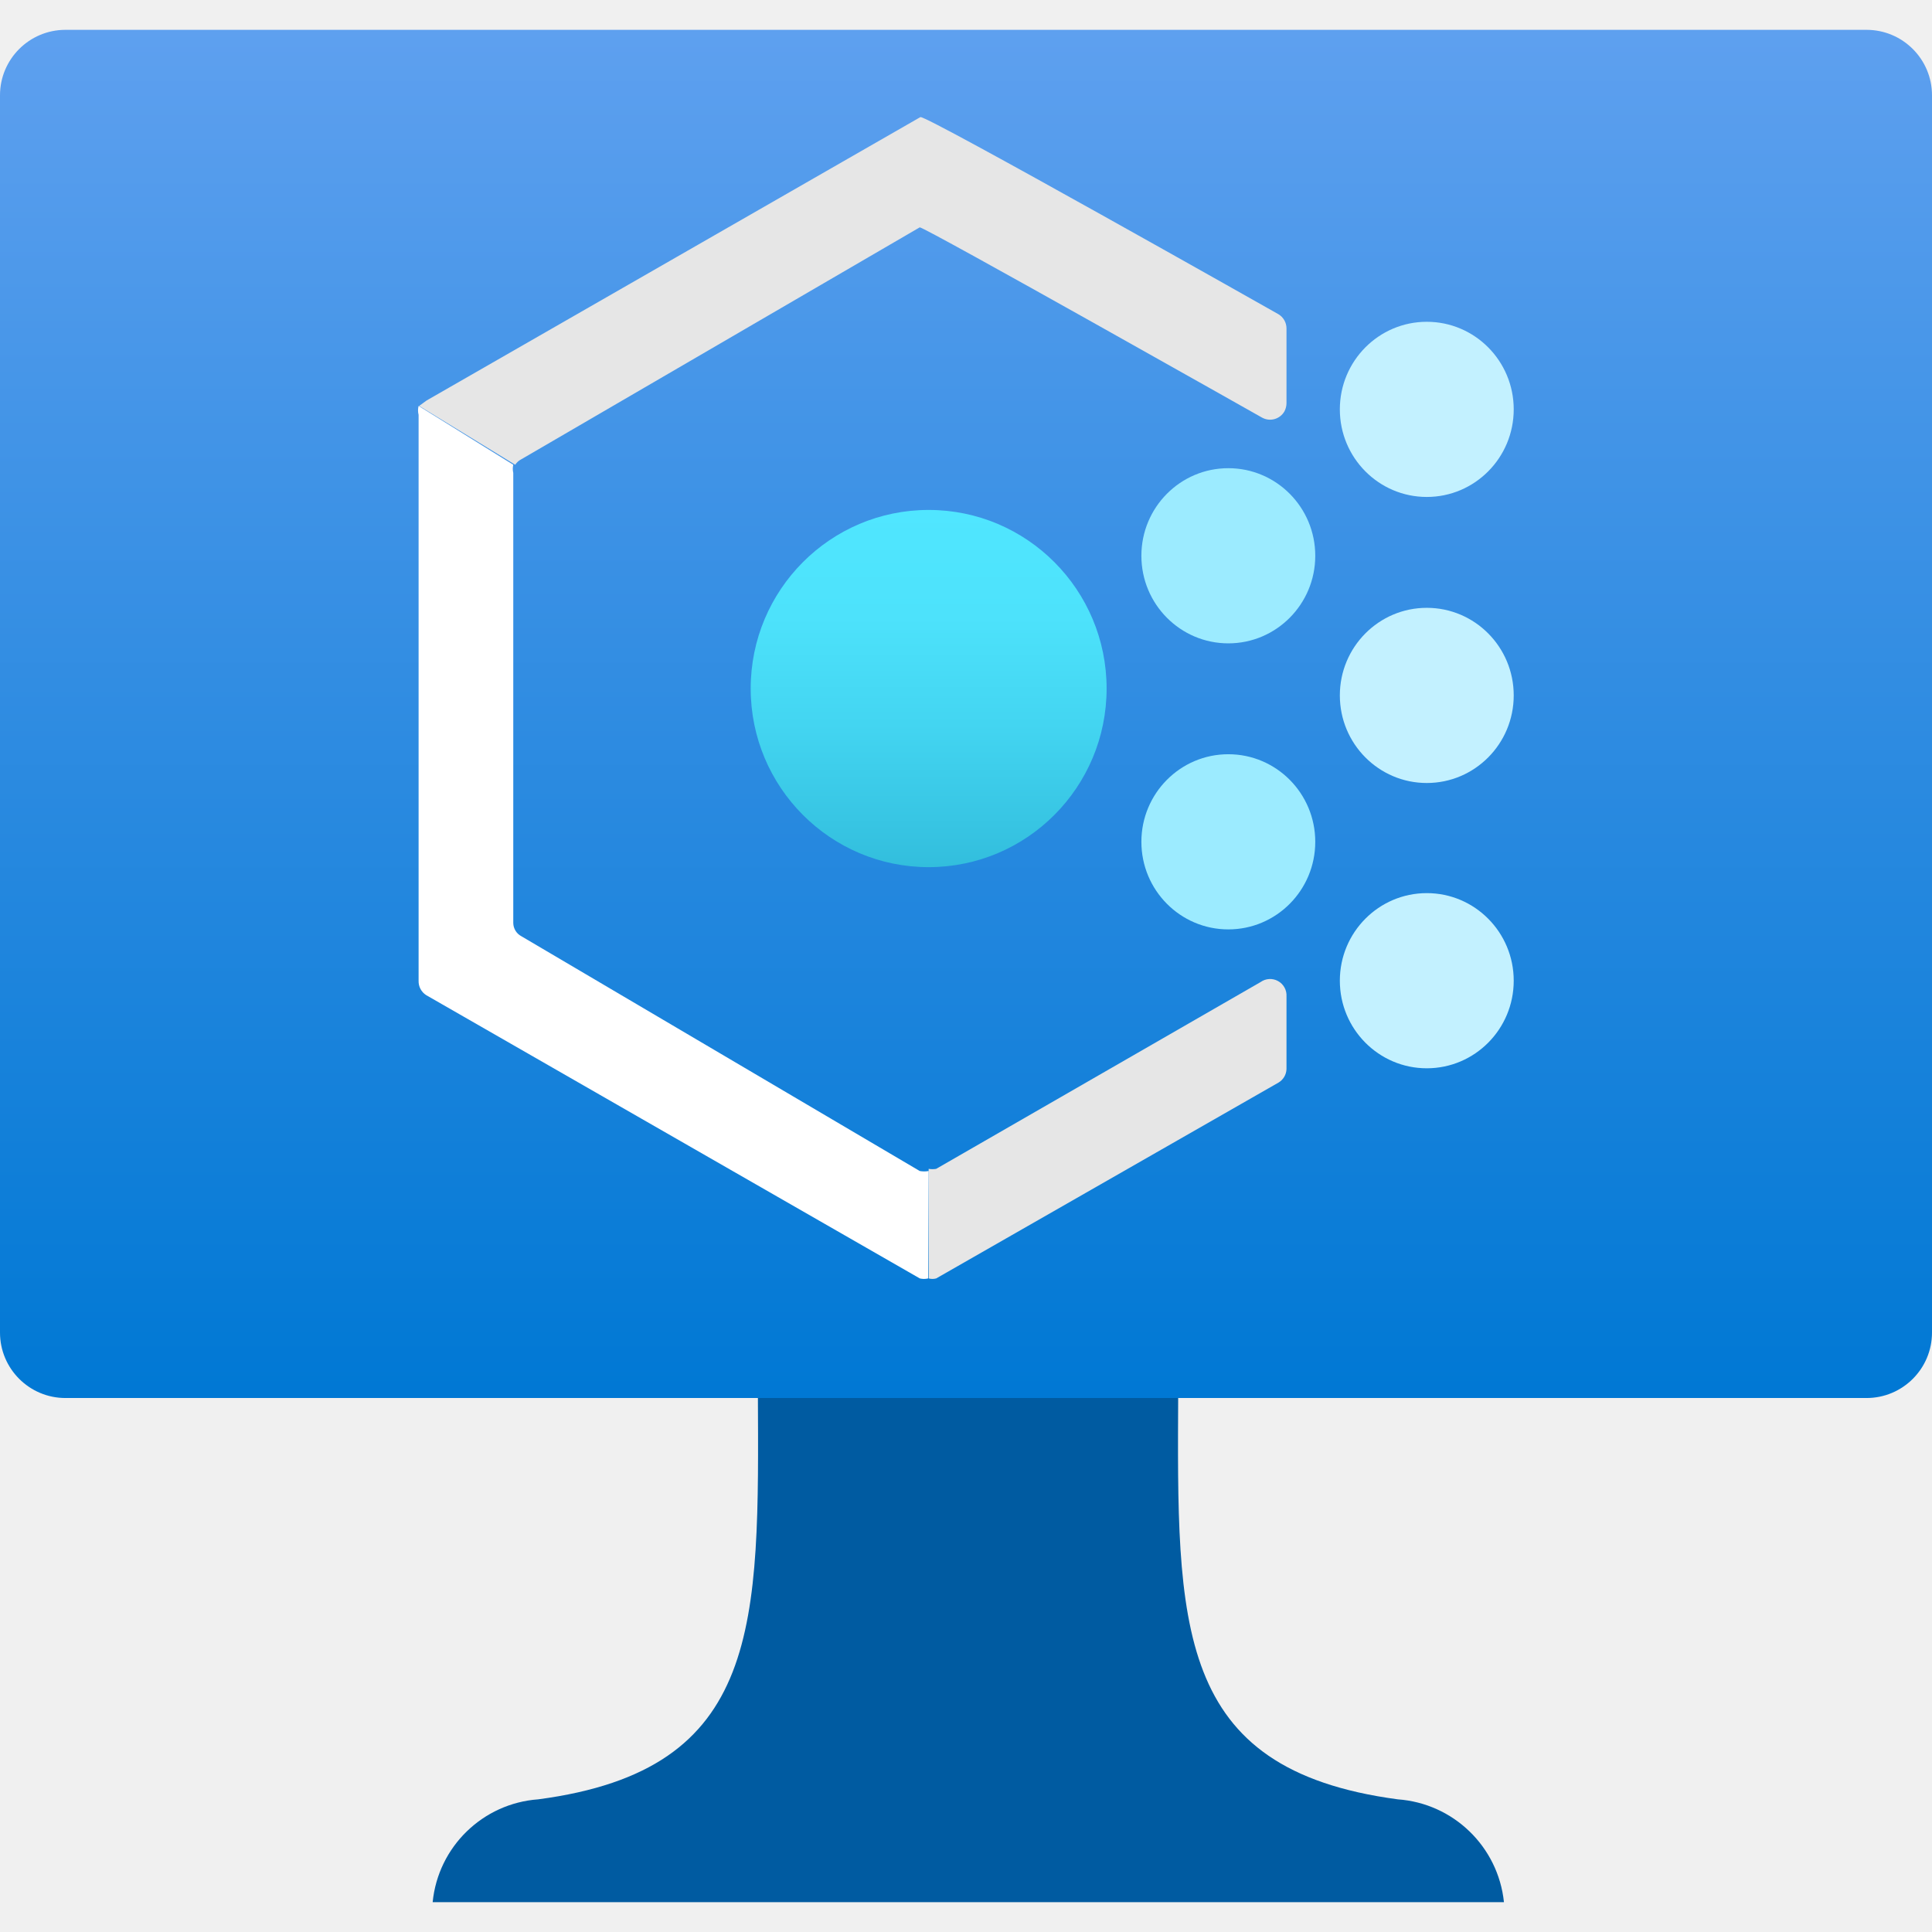
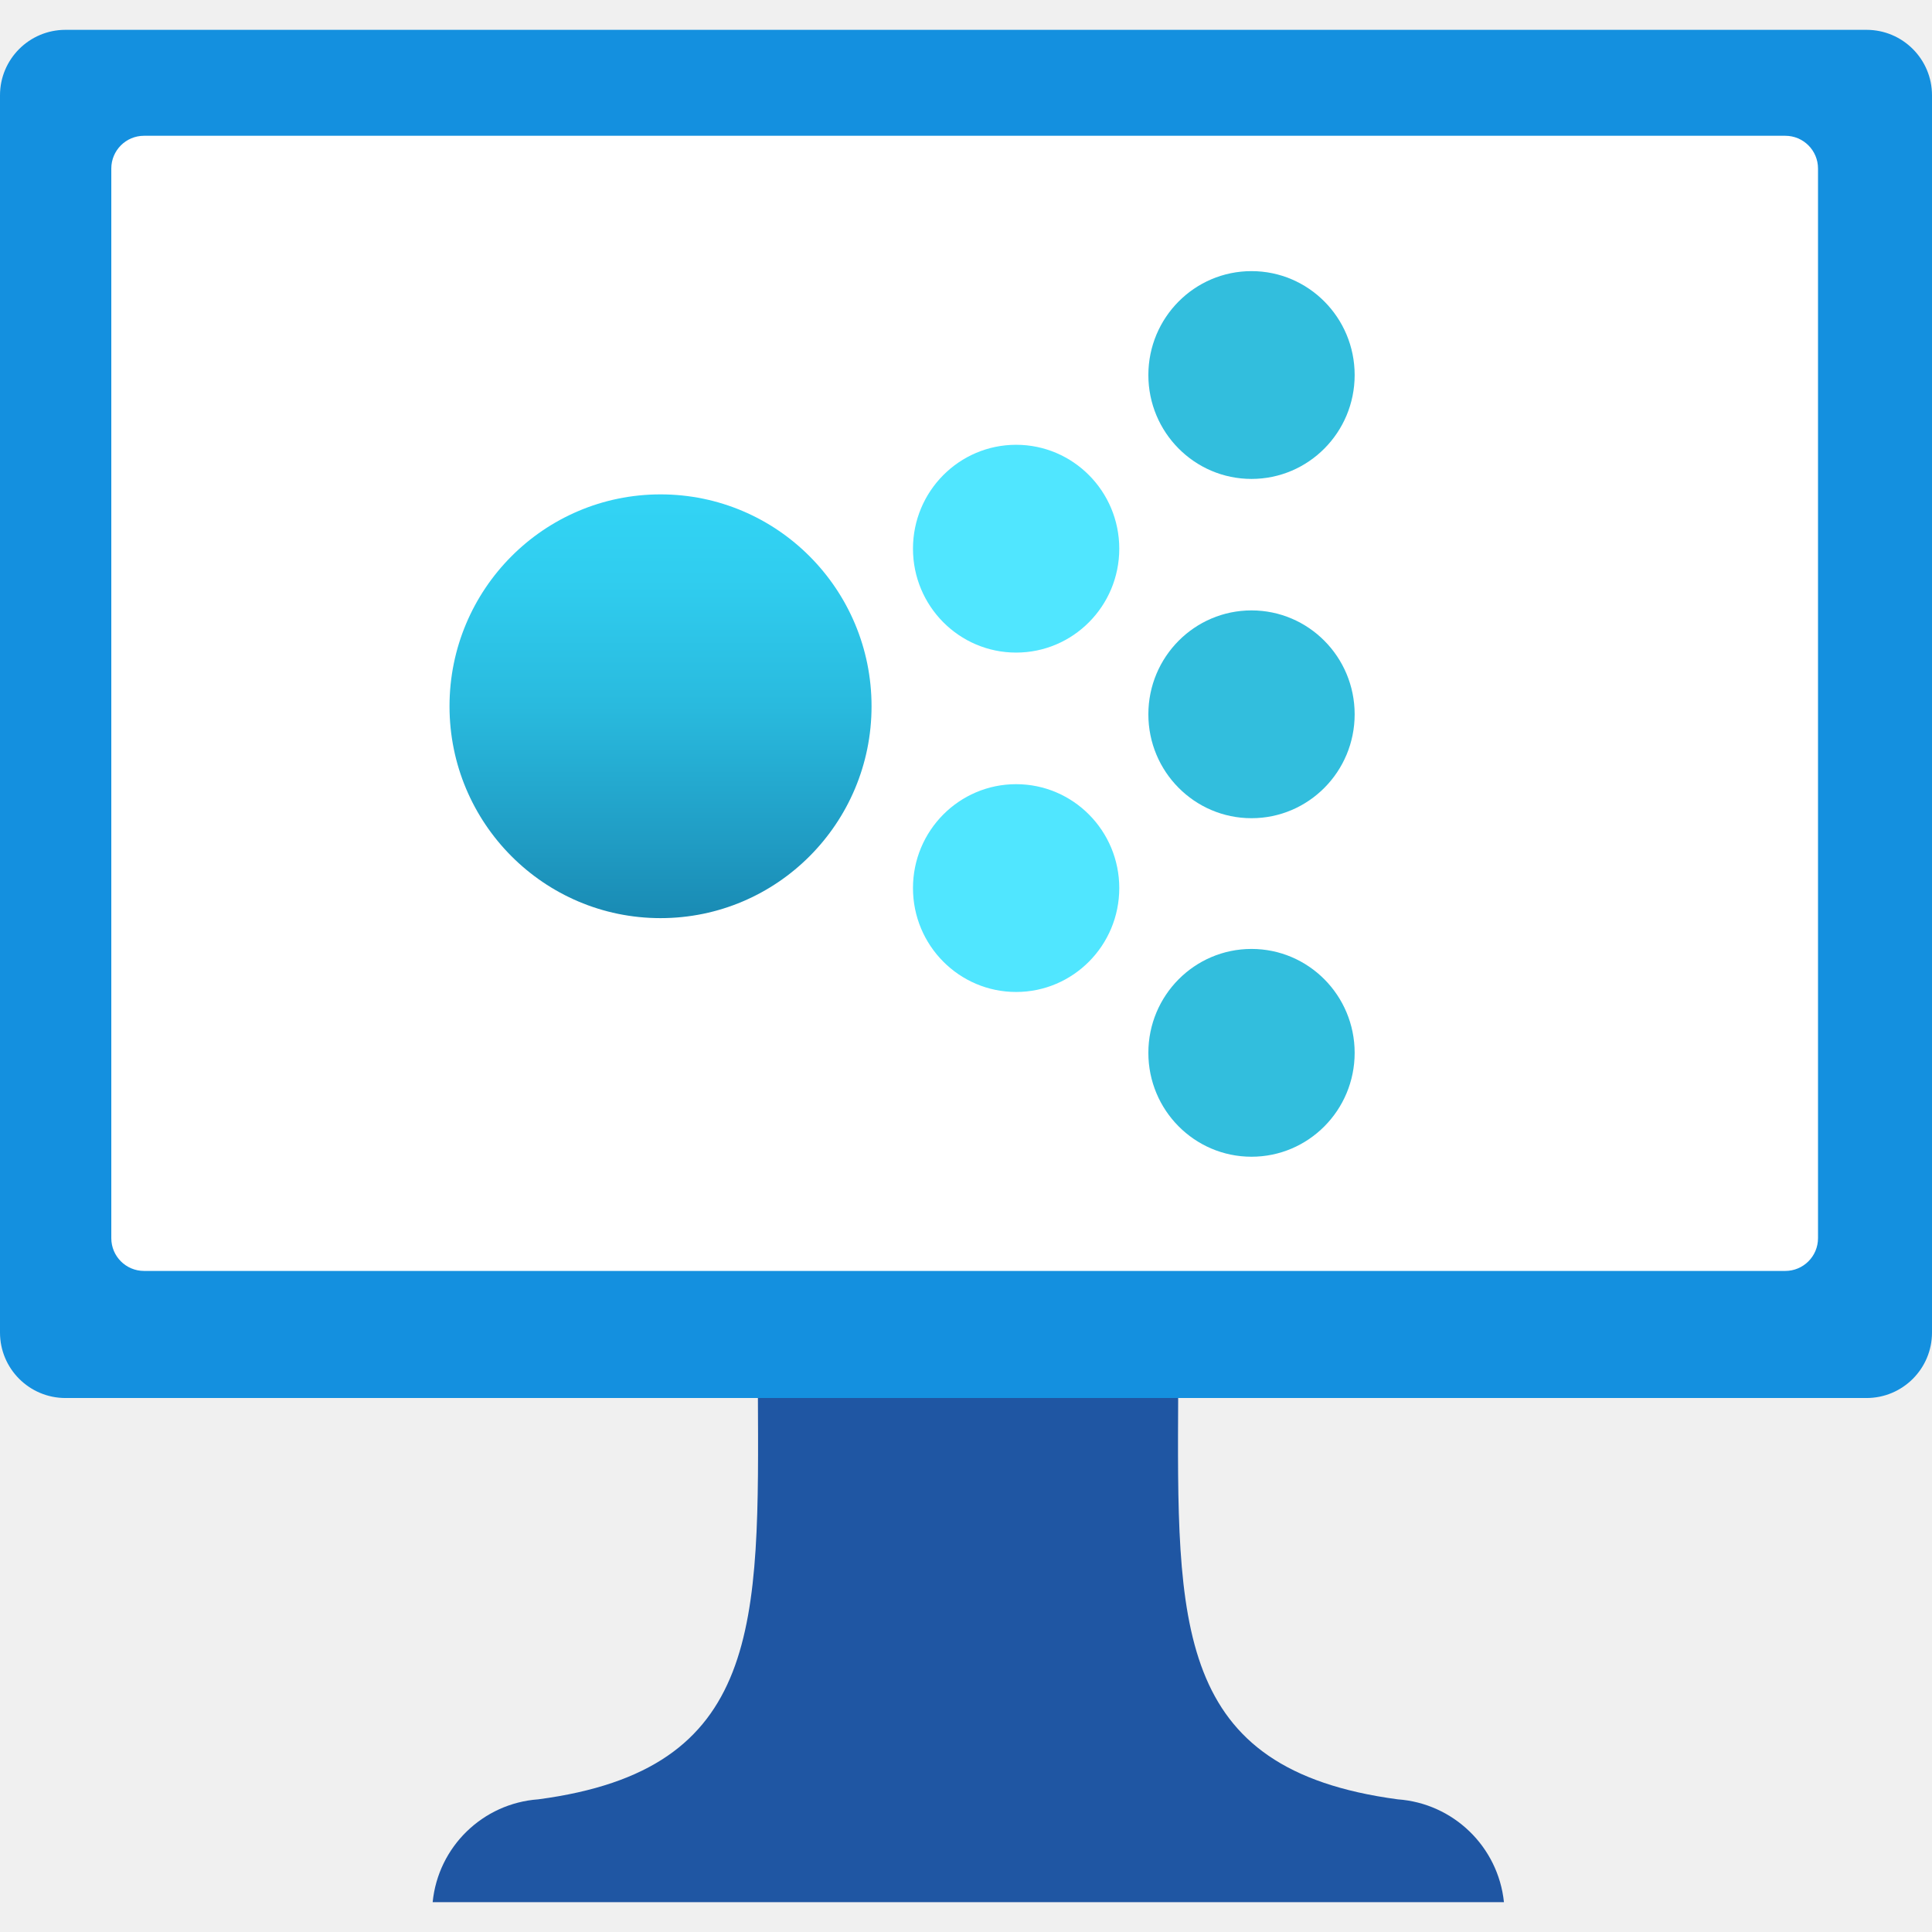
<svg xmlns="http://www.w3.org/2000/svg" viewBox="0 0 18 18">
  <defs>
-     <linearGradient id="bfc3dcc1-03b5-4ce4-8e85-34b9459a763b" x1="9" y1="13.025" x2="9" y2="0.278" gradientUnits="userSpaceOnUse">
-       <stop offset="0" stop-color="#0078d4" />
-       <stop offset="1" stop-color="#5ea0ef" />
-     </linearGradient>
-     <linearGradient id="b6305187-9b8b-4402-92c7-bf76bab01970" x1="8.652" y1="8.079" x2="8.652" y2="4.751" gradientUnits="userSpaceOnUse">
-       <stop offset="0" stop-color="#32bedd" />
-       <stop offset="0.4" stop-color="#43d5f1" />
-       <stop offset="0.7" stop-color="#4de2fb" />
-       <stop offset="1" stop-color="#50e6ff" />
+     <linearGradient id="b5d38d74-7c0f-44df-bd91-7a8a2543ce78" x1="6.154" y1="782.955" x2="6.154" y2="786.91" gradientTransform="matrix(1, 0, 0, -1, 0, 791.516)" gradientUnits="userSpaceOnUse">
+       <stop offset="0" stop-color="#198ab3" />
+       <stop offset="0.16" stop-color="#1f9ac2" />
+       <stop offset="0.5" stop-color="#29bade" />
+       <stop offset="0.8" stop-color="#30cdef" />
+       <stop offset="1" stop-color="#32d4f5" />
    </linearGradient>
  </defs>
-   <path d="M13.022,16.764c-2.09-.28-2.055-1.624-2.045-3.8H7.061c.01,2.179.045,3.523-2.046,3.8a1.066,1.066,0,0,0-.984.958h9.981A1.072,1.072,0,0,0,13.022,16.764Z" fill="#005ba1" />
-   <rect y="0.278" width="18" height="12.747" rx="0.61" fill="url(#bfc3dcc1-03b5-4ce4-8e85-34b9459a763b)" />
-   <ellipse cx="8.652" cy="6.415" rx="1.658" ry="1.664" fill="url(#b6305187-9b8b-4402-92c7-bf76bab01970)" />
-   <ellipse cx="13.293" cy="3.814" rx="0.81" ry="0.816" fill="#c3f1ff" />
-   <ellipse cx="13.293" cy="6.479" rx="0.81" ry="0.816" fill="#c3f1ff" />
-   <ellipse cx="13.293" cy="9.137" rx="0.81" ry="0.816" fill="#c3f1ff" />
-   <ellipse cx="11.444" cy="5.178" rx="0.81" ry="0.816" fill="#9cebff" />
-   <ellipse cx="11.444" cy="7.843" rx="0.81" ry="0.816" fill="#9cebff" />
-   <path d="M4.8,4.33a.147.147,0,0,1,.057-.051L8.569,2.118c.051,0,3.188,1.772,3.188,1.772a.154.154,0,0,0,.209-.056.165.165,0,0,0,.02-.078V3.061a.154.154,0,0,0-.076-.134S8.62,1.066,8.575,1.091l-4.6,2.64-.07.051Z" fill="#e6e6e6" />
-   <path d="M11.744,9.15,8.722,10.89a.206.206,0,0,1-.07,0v1.021a.138.138,0,0,0,.07,0l3.188-1.824a.152.152,0,0,0,.076-.127V9.284a.153.153,0,0,0-.242-.134Z" fill="#e6e6e6" />
-   <path d="M8.652,10.91a.231.231,0,0,1-.083,0L4.858,8.723A.142.142,0,0,1,4.782,8.6V4.406a.163.163,0,0,1,0-.076L3.9,3.782a.167.167,0,0,0,0,.083V9.137a.153.153,0,0,0,.07.134l4.6,2.64a.167.167,0,0,0,.077,0Z" fill="#fff" />
+   <g id="b94c71a2-53f7-4a99-bc5e-7a69d0d9dd24">
+     <g>
+       <g>
+         <path d="M13.022,16.764c-2.09-.28-2.055-1.624-2.045-3.8H7.061c.01,2.179.045,3.523-2.046,3.8a1.066,1.066,0,0,0-.984.958h9.981A1.072,1.072,0,0,0,13.022,16.764Z" fill="#1f56a3" />
+         <rect y="0.278" width="18" height="12.747" rx="0.61" fill="#1490df" />
+         <rect x="1.037" y="1.265" width="15.901" height="10.576" rx="0.305" fill="#fff" />
+       </g>
+       <g>
+         <ellipse cx="6.154" cy="6.58" rx="1.966" ry="1.974" fill="url(#b5d38d74-7c0f-44df-bd91-7a8a2543ce78)" />
+         <ellipse cx="11.66" cy="3.494" rx="0.961" ry="0.968" fill="#32bedd" />
+         <ellipse cx="11.66" cy="6.655" rx="0.961" ry="0.968" fill="#32bedd" />
+         <ellipse cx="11.66" cy="9.809" rx="0.961" ry="0.968" fill="#32bedd" />
+         <ellipse cx="9.467" cy="5.112" rx="0.961" ry="0.968" fill="#50e6ff" />
+         <ellipse cx="9.467" cy="8.274" rx="0.961" ry="0.968" fill="#50e6ff" />
+       </g>
+     </g>
+   </g>
</svg>
